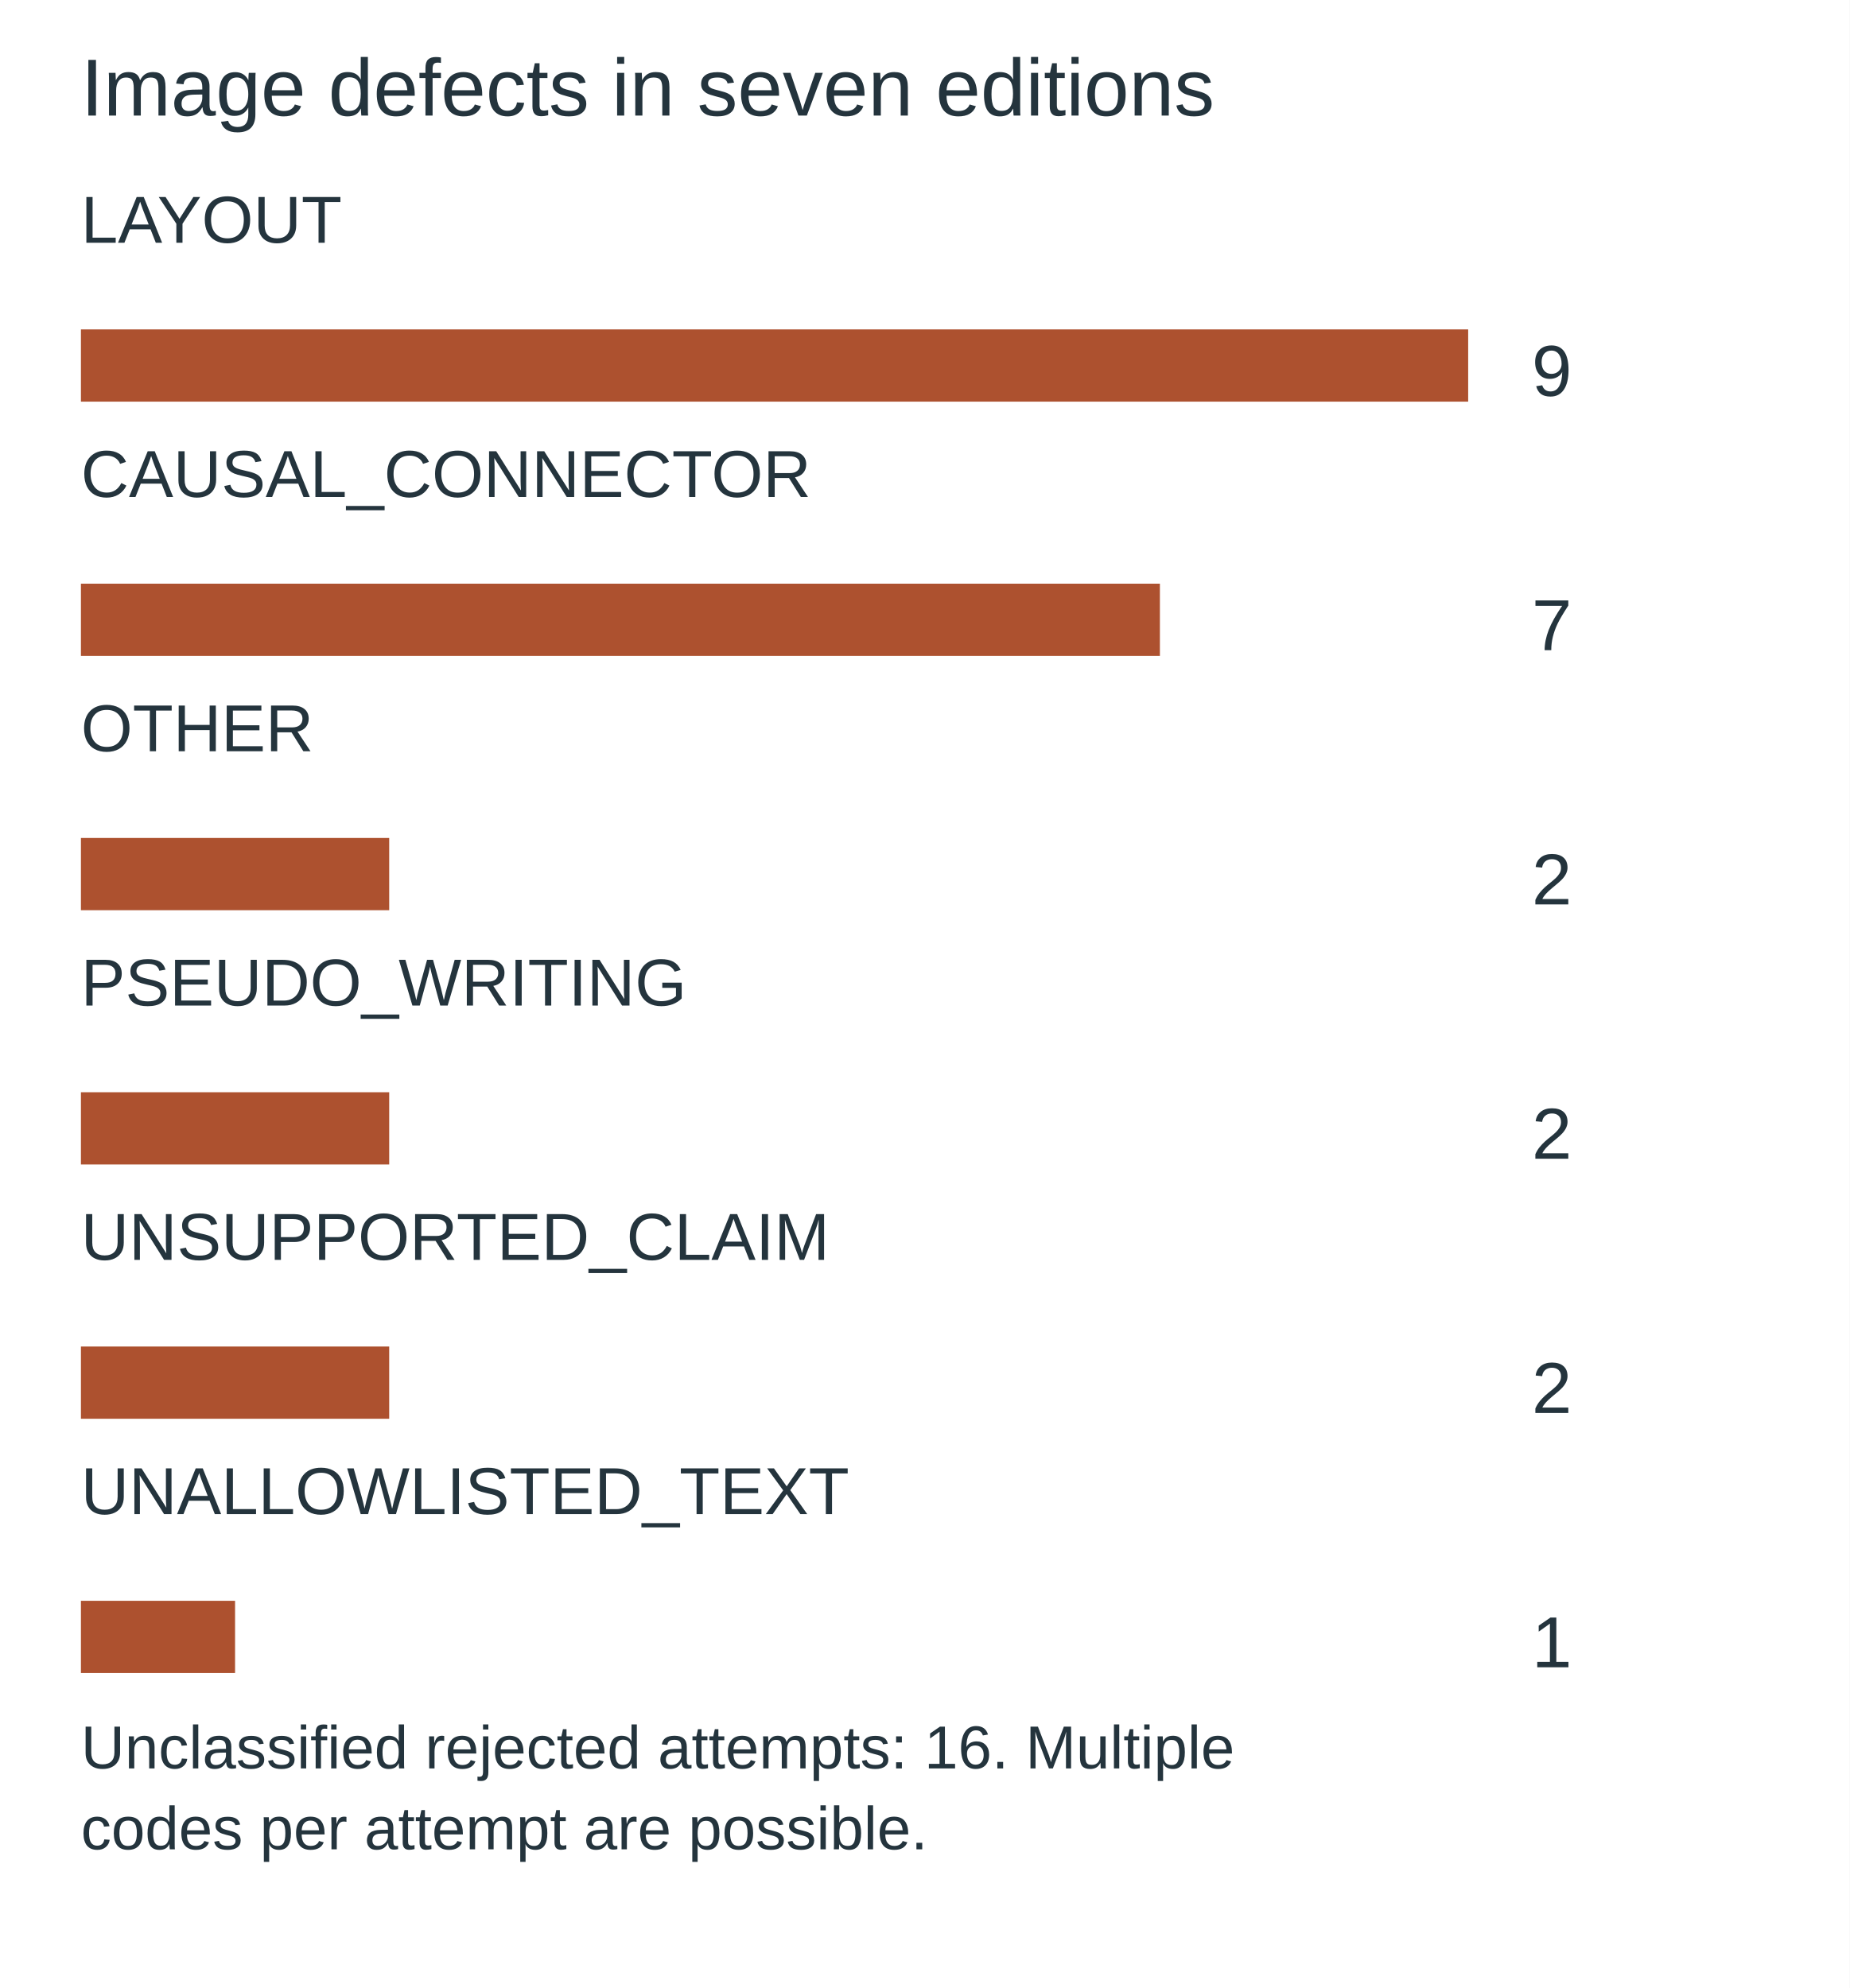
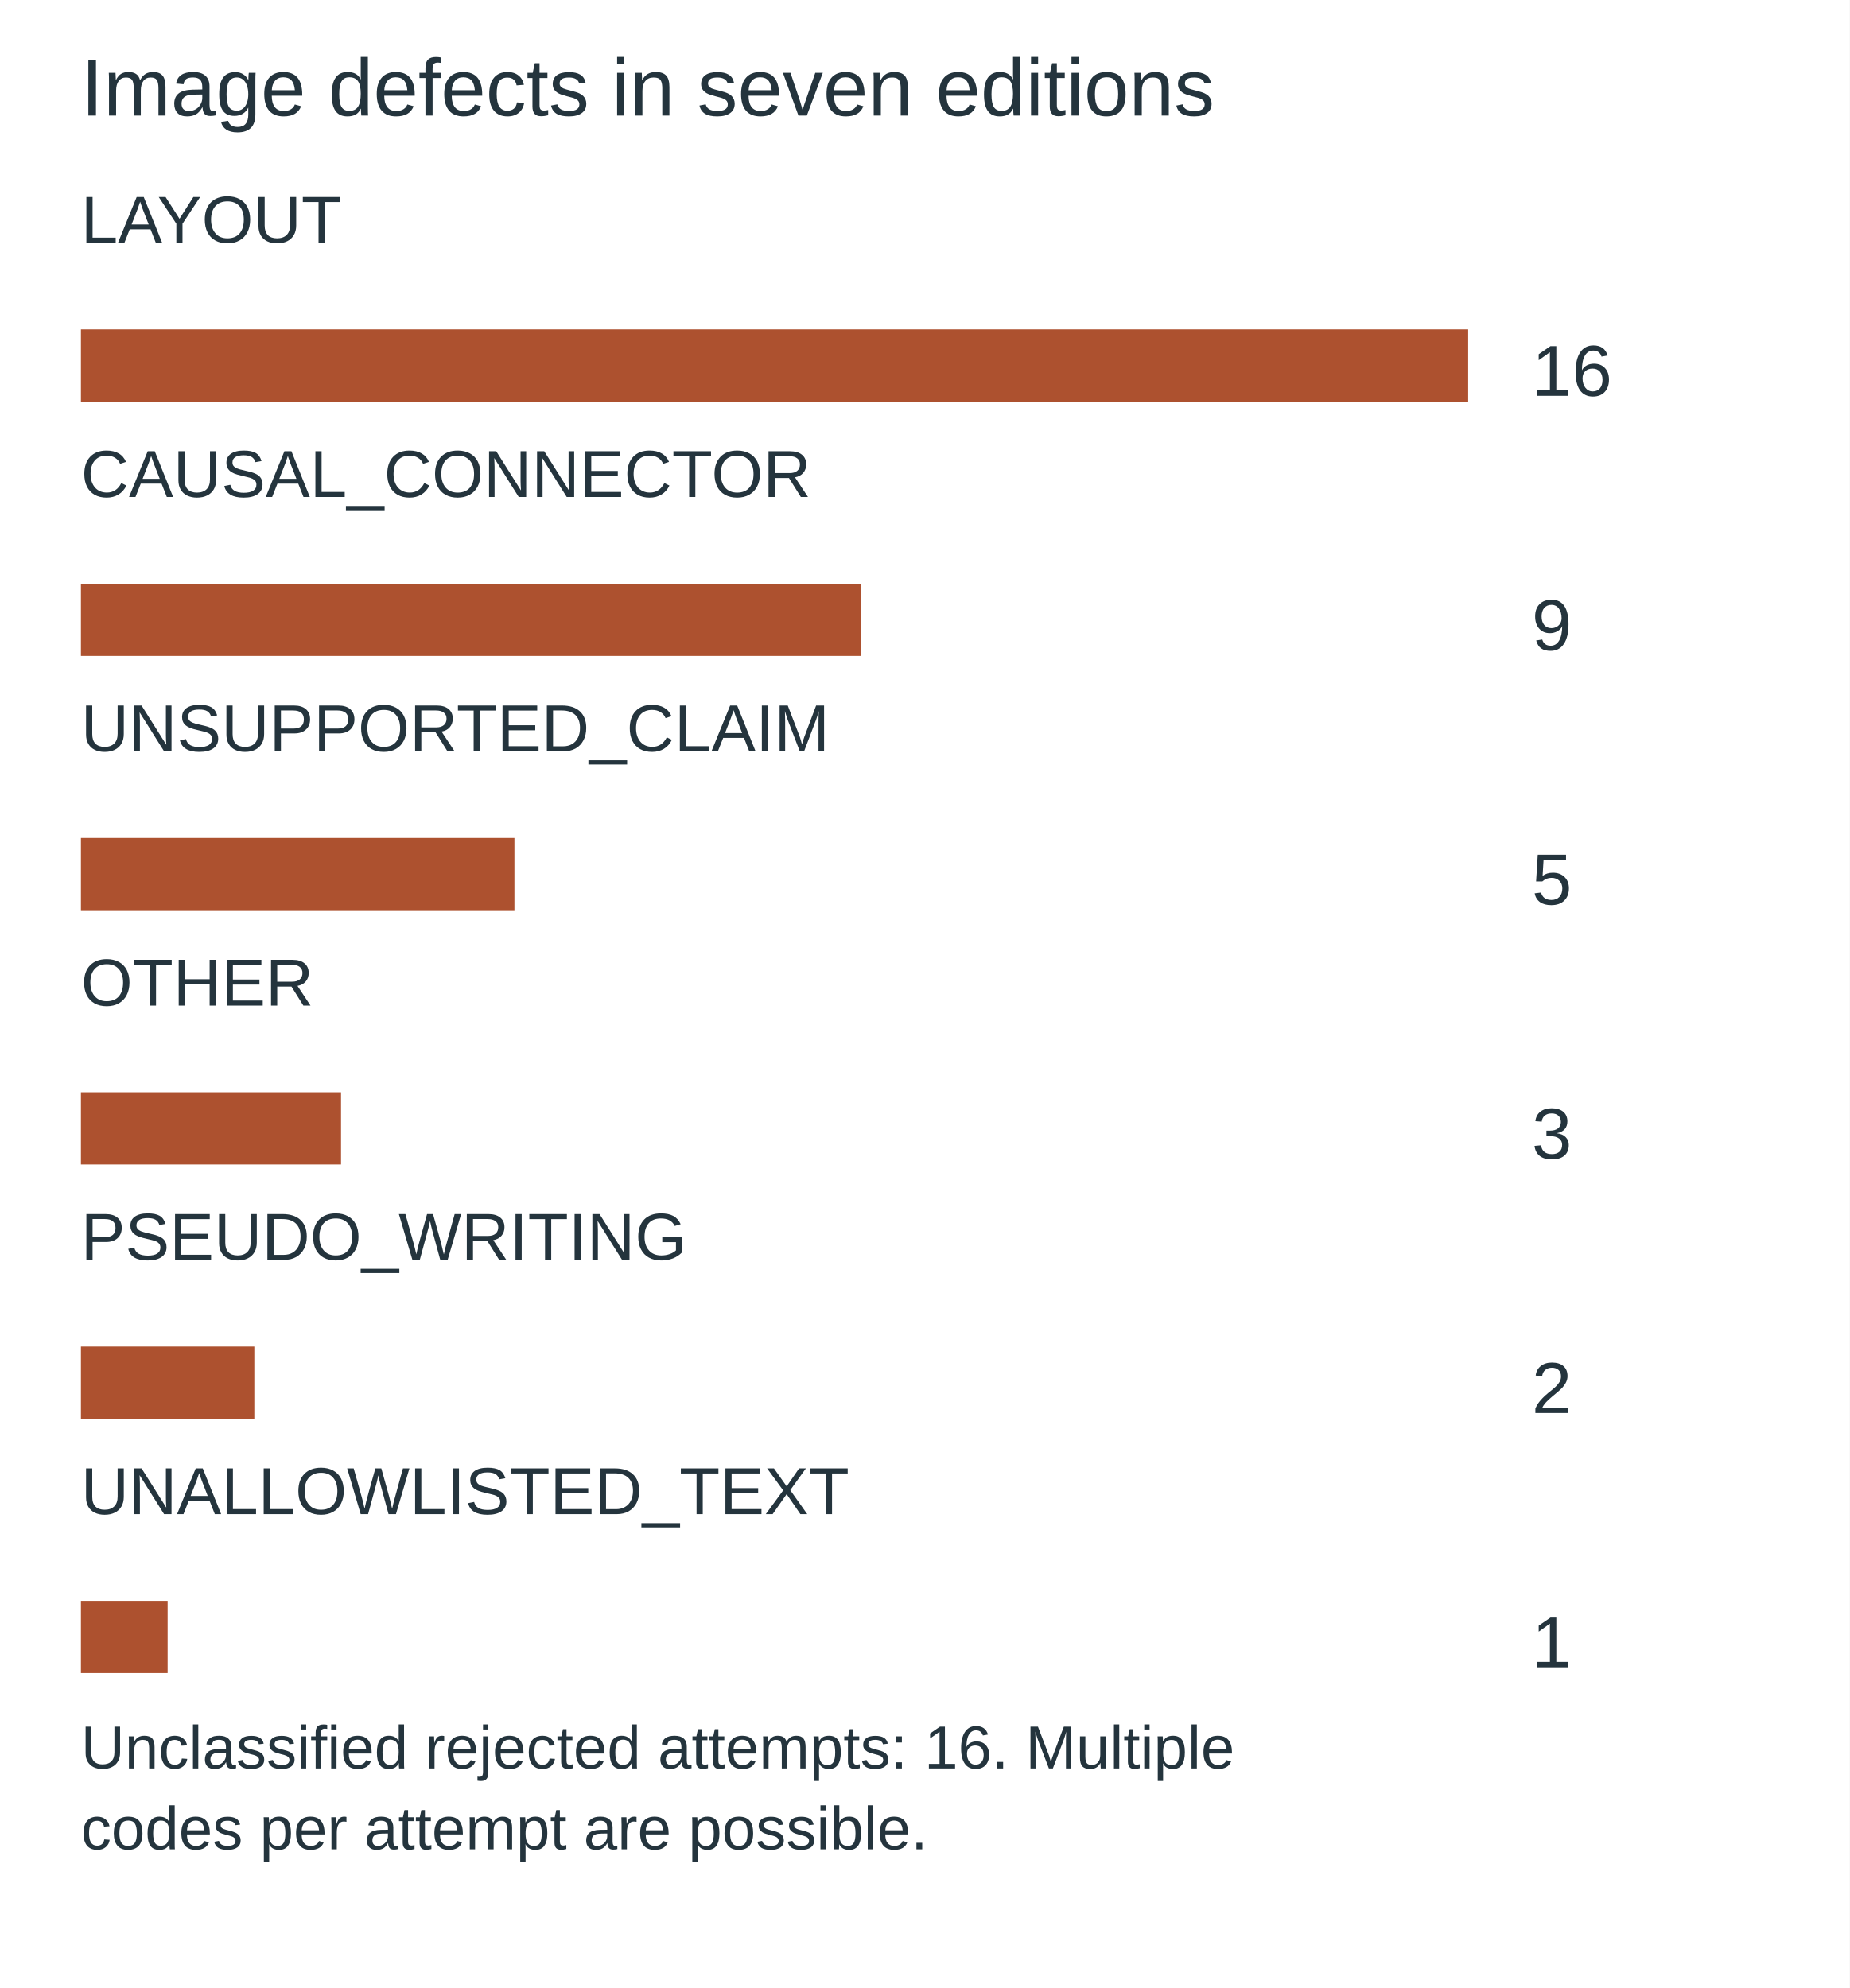
<svg xmlns="http://www.w3.org/2000/svg" width="640" height="688" viewBox="0 0 640 688" role="img" aria-label="Image defects in seven editions">
  <rect width="640" height="688" fill="white" />
  <g font-family="Arial,sans-serif" fill="#24343d">
    <text x="28" y="40" font-size="28">Image defects in seven editions</text>
    <text x="28" y="84" font-size="23">LAYOUT</text>
    <rect x="28" y="114" width="480" height="25" fill="#ad512f" />
-     <text x="530" y="137" font-size="25">9</text>
+     <text x="530" y="137" font-size="25">16</text>
    <text x="28" y="172" font-size="23">CAUSAL_CONNECTOR</text>
-     <rect x="28" y="202" width="373.333" height="25" fill="#ad512f" />
-     <text x="530" y="225" font-size="25">7</text>
-     <text x="28" y="260" font-size="23">OTHER</text>
-     <rect x="28" y="290" width="106.667" height="25" fill="#ad512f" />
-     <text x="530" y="313" font-size="25">2</text>
-     <text x="28" y="348" font-size="23">PSEUDO_WRITING</text>
-     <rect x="28" y="378" width="106.667" height="25" fill="#ad512f" />
-     <text x="530" y="401" font-size="25">2</text>
-     <text x="28" y="436" font-size="23">UNSUPPORTED_CLAIM</text>
-     <rect x="28" y="466" width="106.667" height="25" fill="#ad512f" />
+     <rect x="28" y="202" width="270" height="25" fill="#ad512f" />
+     <text x="530" y="225" font-size="25">9</text>
+     <text x="28" y="260" font-size="23">UNSUPPORTED_CLAIM</text>
+     <rect x="28" y="290" width="150" height="25" fill="#ad512f" />
+     <text x="530" y="313" font-size="25">5</text>
+     <text x="28" y="348" font-size="23">OTHER</text>
+     <rect x="28" y="378" width="90" height="25" fill="#ad512f" />
+     <text x="530" y="401" font-size="25">3</text>
+     <text x="28" y="436" font-size="23">PSEUDO_WRITING</text>
+     <rect x="28" y="466" width="60" height="25" fill="#ad512f" />
    <text x="530" y="489" font-size="25">2</text>
    <text x="28" y="524" font-size="23">UNALLOWLISTED_TEXT</text>
-     <rect x="28" y="554" width="53.333" height="25" fill="#ad512f" />
+     <rect x="28" y="554" width="30" height="25" fill="#ad512f" />
    <text x="530" y="577" font-size="25">1</text>
    <text x="28" y="612" font-size="21">Unclassified rejected attempts: 16. Multiple</text>
    <text x="28" y="640" font-size="21">codes per attempt are possible.</text>
  </g>
</svg>
